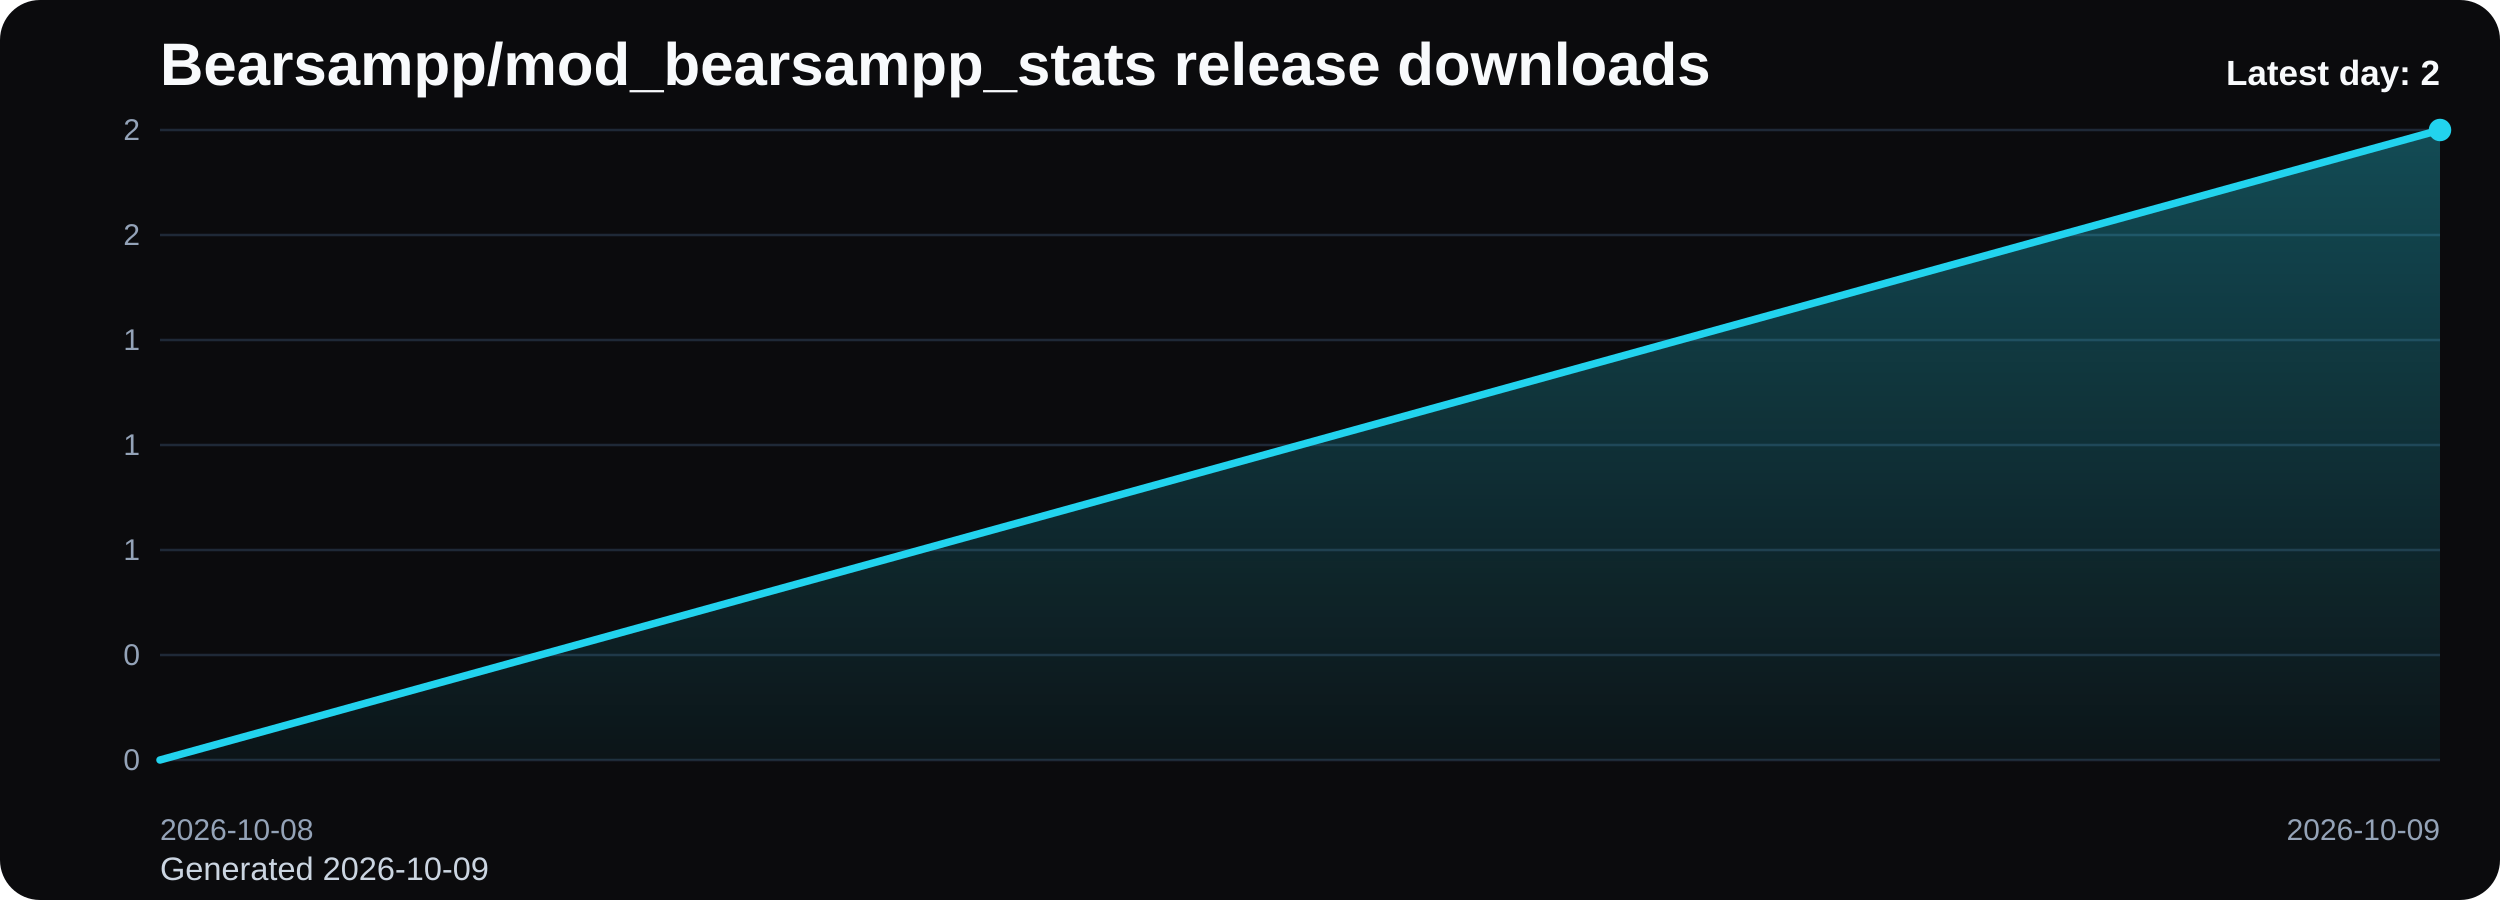
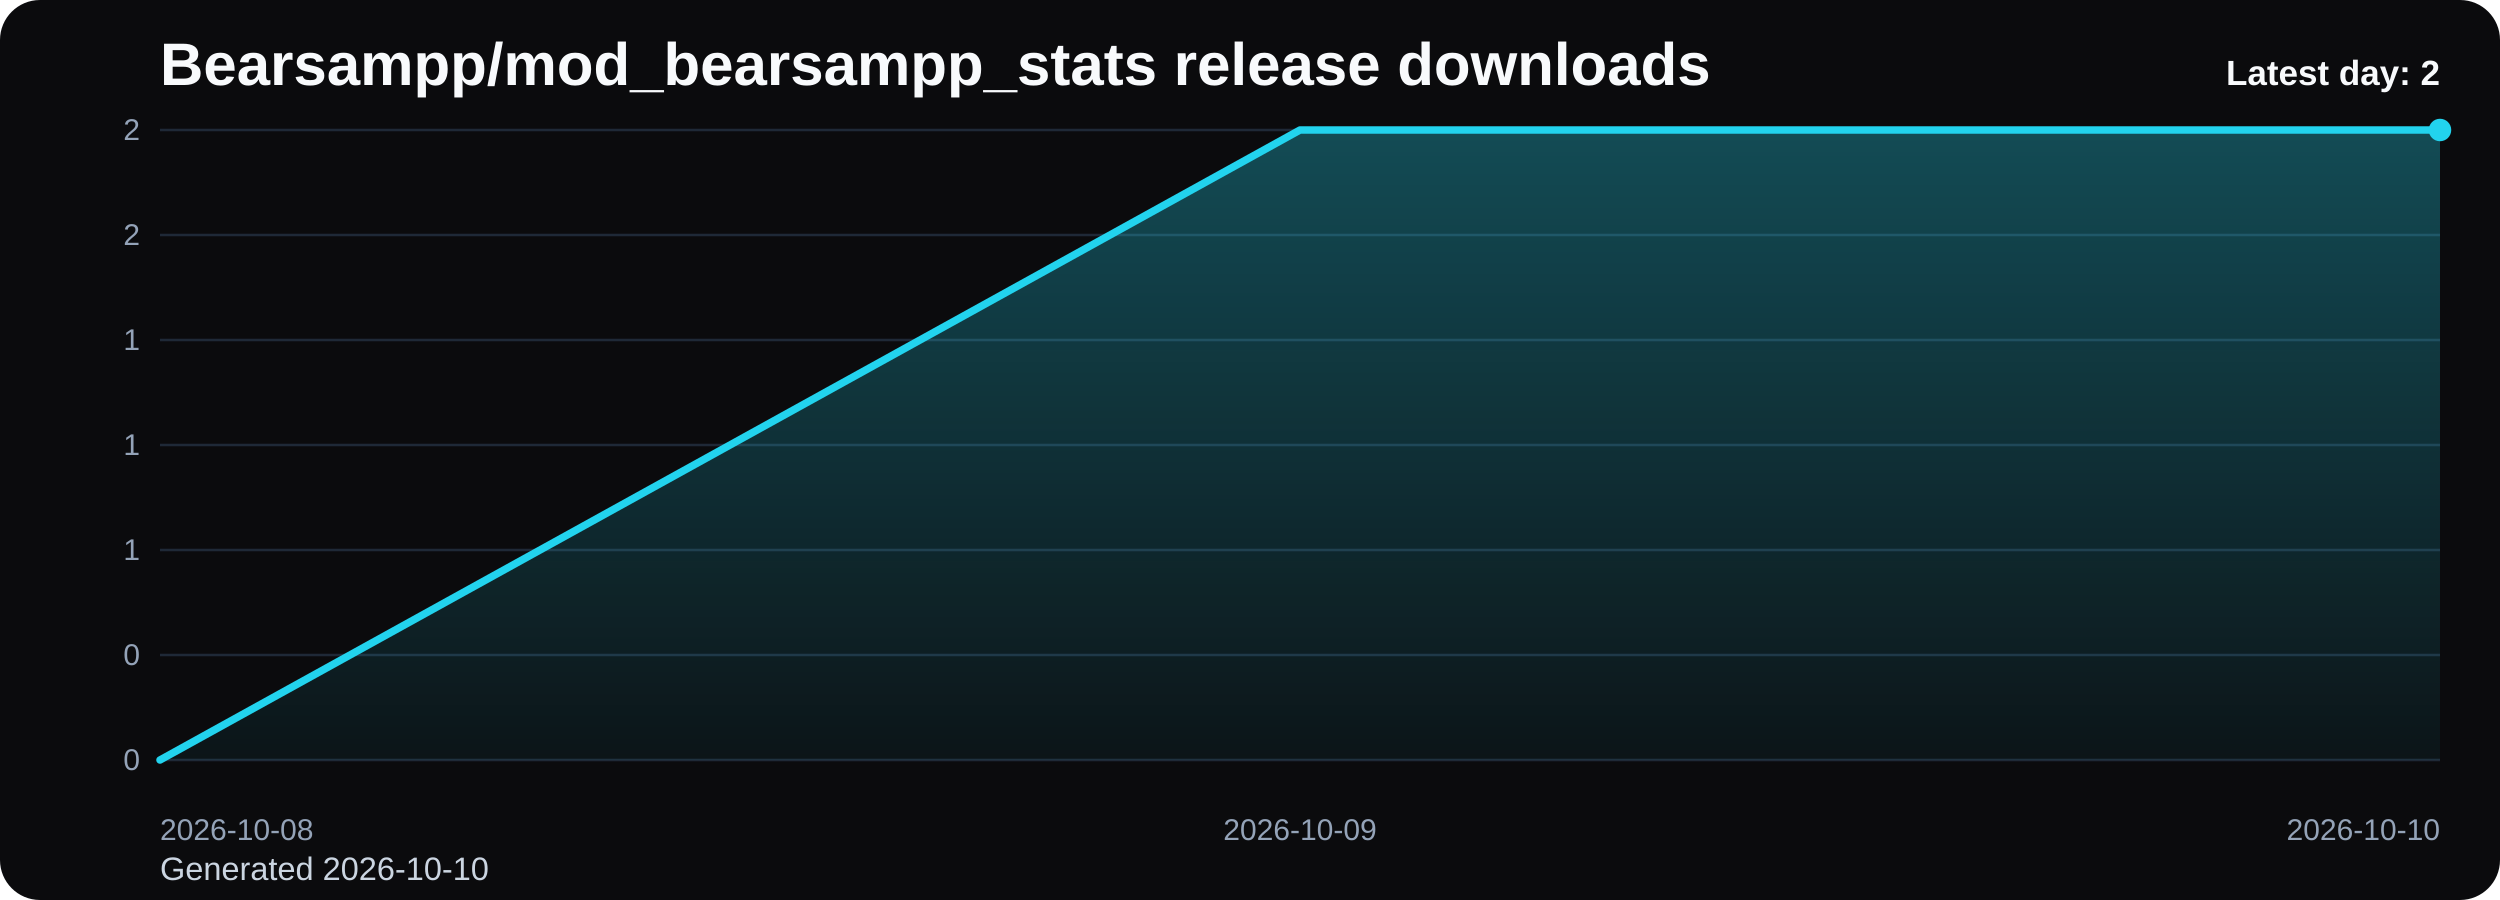
<svg xmlns="http://www.w3.org/2000/svg" viewBox="0 0 1000 360" role="img" aria-label="Bearsampp/mod_bearsampp_stats release downloads chart">
  <defs>
    <linearGradient id="fill-daily-black" x1="0" y1="0" x2="0" y2="1">
      <stop offset="0%" stop-color="#22d3ee" stop-opacity="0.32" />
      <stop offset="100%" stop-color="#22d3ee" stop-opacity="0.05" />
    </linearGradient>
    <style>
      .bg { fill: #0b0b0d; }
      .title { font: 700 24px Arial, sans-serif; fill: #f8fafc; }
      .sub { font: 400 13px Arial, sans-serif; fill: #cbd5e1; }
      .grid { stroke: #1f2937; stroke-width: 1; }
      .axis { font: 400 12px Arial, sans-serif; fill: #94a3b8; }
      .line { fill: none; stroke: #22d3ee; stroke-width: 3; stroke-linecap: round; stroke-linejoin: round; }
      .dot { fill: #22d3ee; }
      .value { font: 600 11px Arial, sans-serif; fill: #cbd5e1; }
      .latest { font: 700 14px Arial, sans-serif; fill: #f8fafc; }
    </style>
  </defs>
  <rect class="bg" x="0" y="0" width="1000" height="360" rx="16" />
  <text class="title" x="64" y="34">Bearsampp/mod_bearsampp_stats release downloads</text>
-   <text class="sub" x="64" y="352">Generated 2026-10-09</text>
+   <text class="sub" x="64" y="352">Generated 2026-10-10</text>
  <line x1="64" y1="52.00" x2="976" y2="52.00" class="grid" />
  <text x="56" y="56.00" text-anchor="end" class="axis">2</text>
  <line x1="64" y1="94.00" x2="976" y2="94.00" class="grid" />
  <text x="56" y="98.00" text-anchor="end" class="axis">2</text>
  <line x1="64" y1="136.00" x2="976" y2="136.00" class="grid" />
  <text x="56" y="140.00" text-anchor="end" class="axis">1</text>
  <line x1="64" y1="178.00" x2="976" y2="178.00" class="grid" />
  <text x="56" y="182.00" text-anchor="end" class="axis">1</text>
  <line x1="64" y1="220.00" x2="976" y2="220.00" class="grid" />
  <text x="56" y="224.00" text-anchor="end" class="axis">1</text>
  <line x1="64" y1="262.00" x2="976" y2="262.00" class="grid" />
  <text x="56" y="266.00" text-anchor="end" class="axis">0</text>
  <line x1="64" y1="304.00" x2="976" y2="304.00" class="grid" />
  <text x="56" y="308.00" text-anchor="end" class="axis">0</text>
-   <path d="M 64.00 304 L 64.00 304.00 L 976.00 52.00 L 976.00 304 Z" fill="url(#fill-daily-black)" />
-   <polyline class="line" points="64.00,304.00 976.00,52.00" />
+   <path d="M 64.00 304 L 64.00 304.00 L 520.00 52.00 L 976.00 52.00 L 976.00 304 Z" fill="url(#fill-daily-black)" />
+   <polyline class="line" points="64.00,304.00 520.00,52.00 976.00,52.00" />
  <circle class="dot" cx="976.00" cy="52.00" r="4.5" />
  <text class="axis" x="64.00" y="336" text-anchor="start">2026-10-08</text>
-   <text class="axis" x="976.00" y="336" text-anchor="end">2026-10-09</text>
+   <text class="axis" x="520.00" y="336" text-anchor="middle">2026-10-09</text>
+   <text class="axis" x="976.00" y="336" text-anchor="end">2026-10-10</text>
  <text class="latest" x="976" y="34" text-anchor="end">Latest day: 2</text>
</svg>
